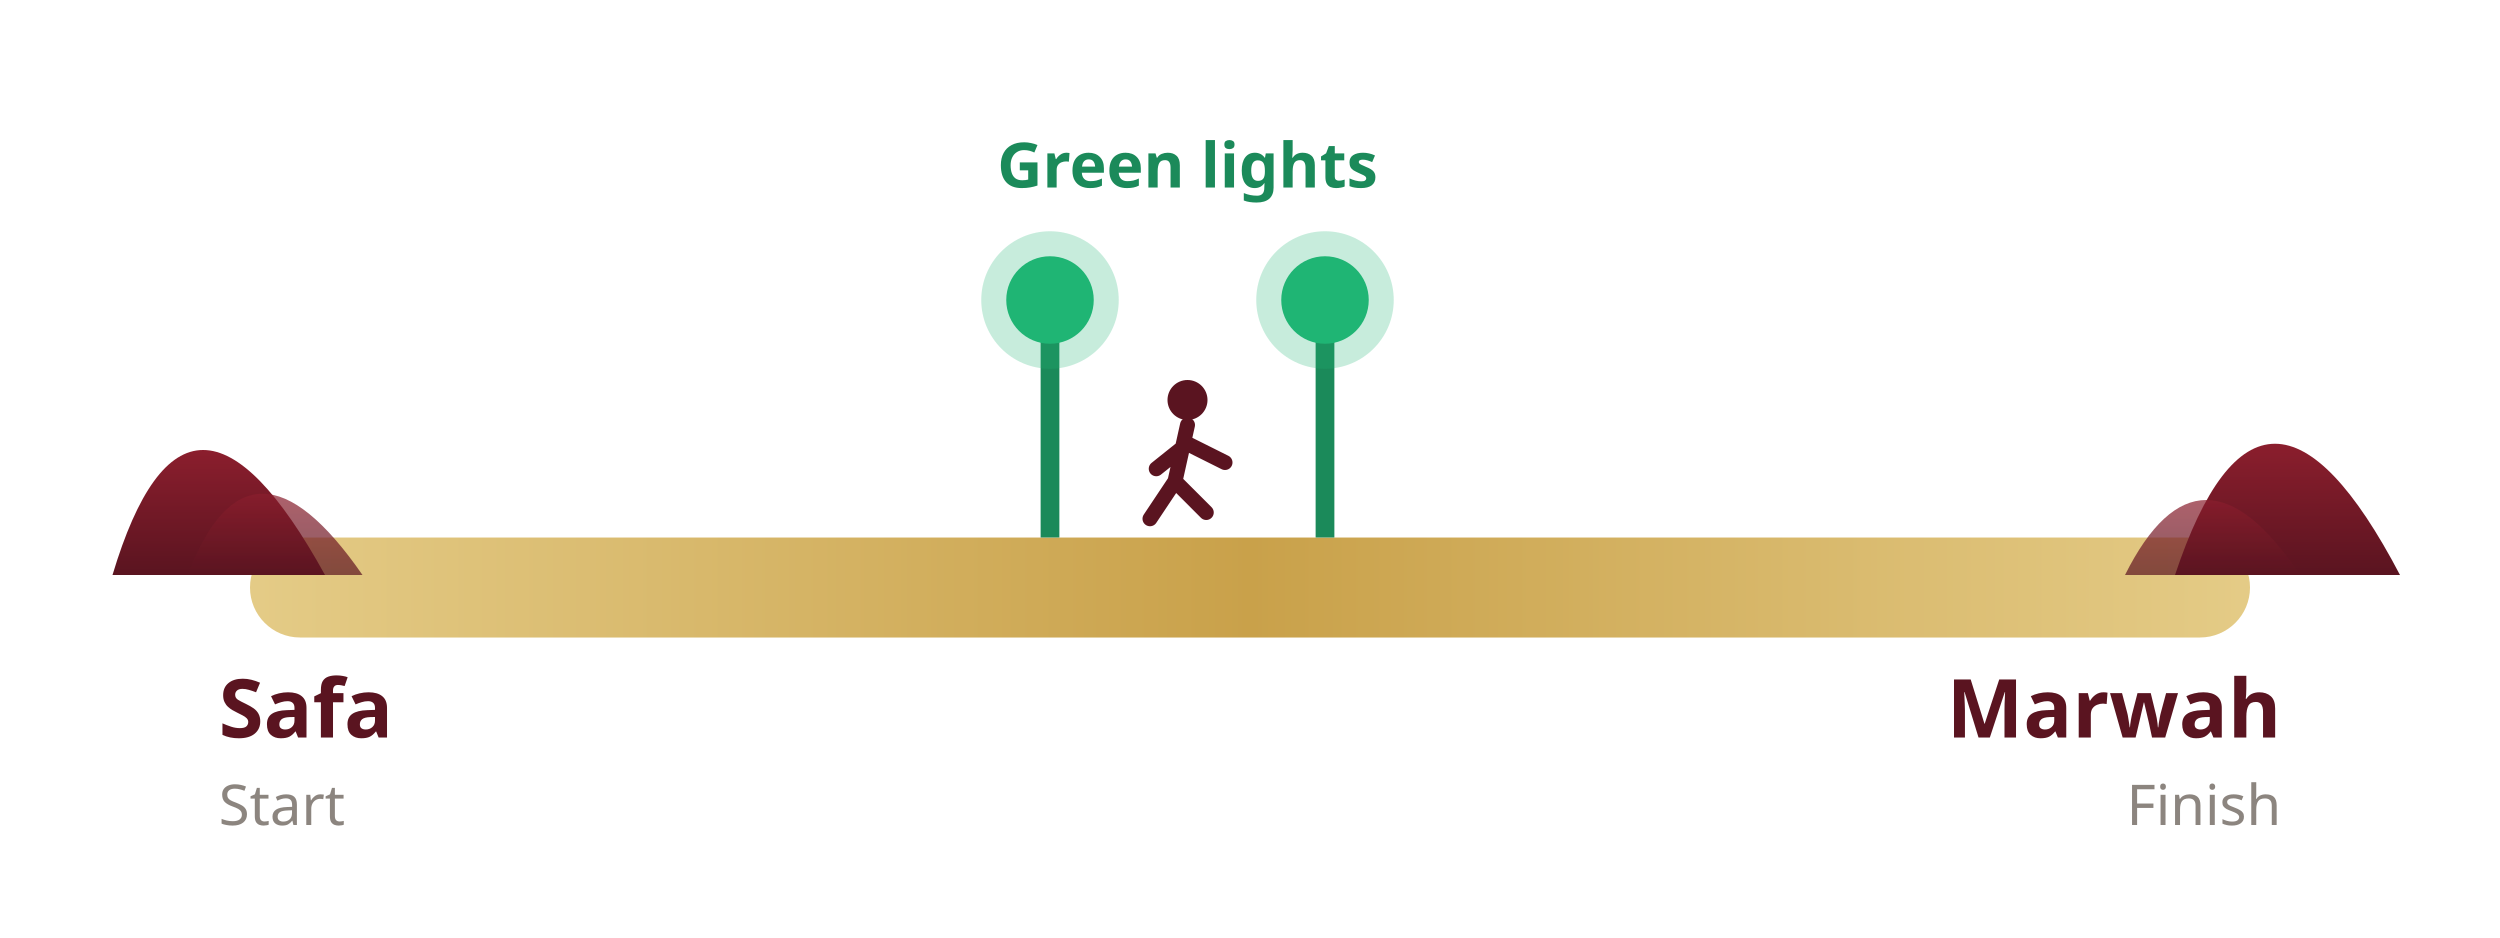
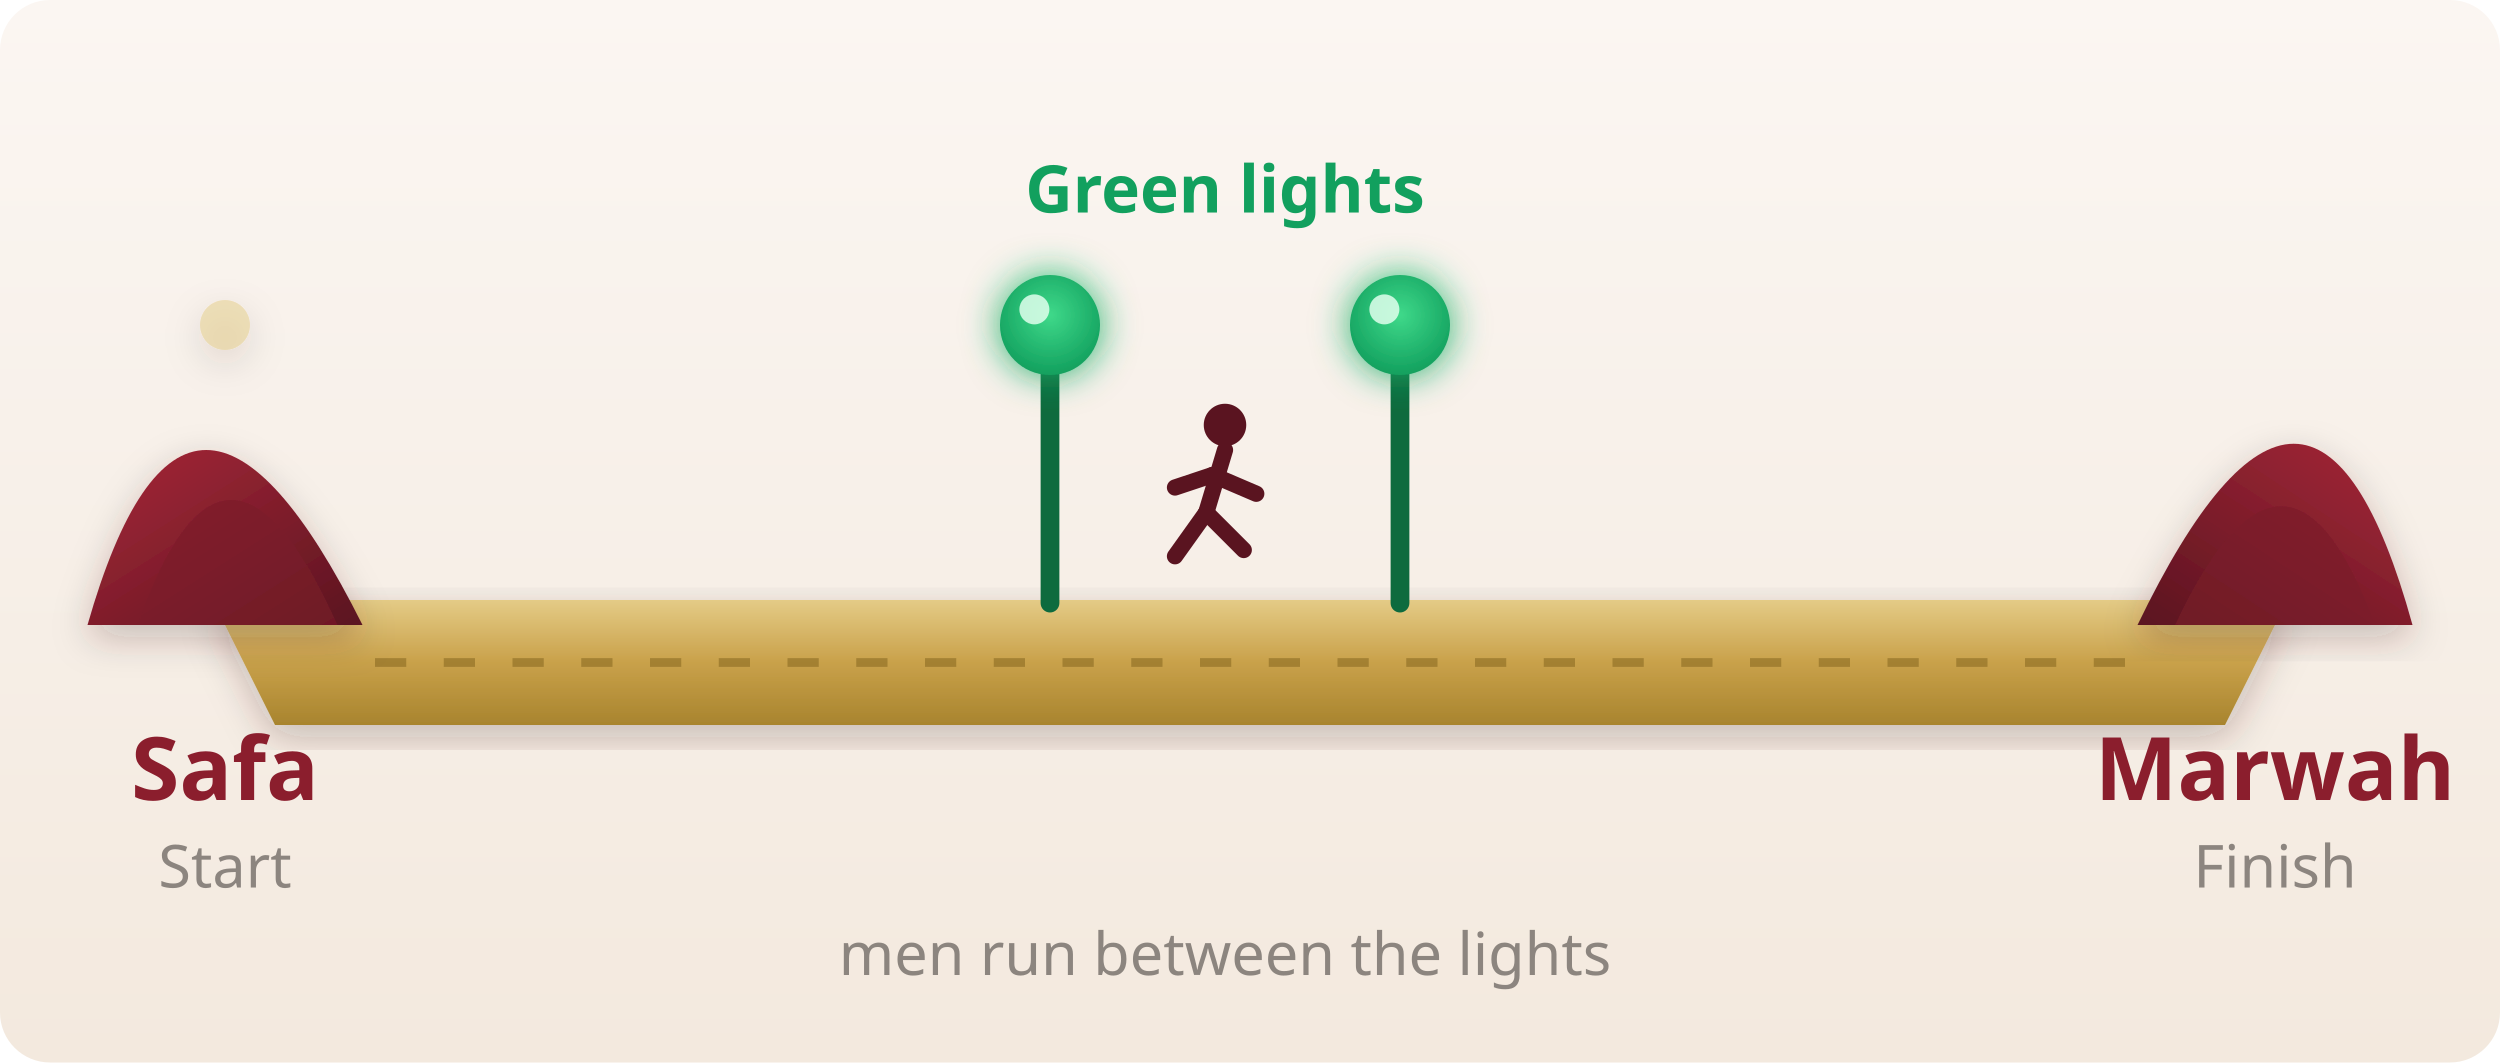
- <svg xmlns="http://www.w3.org/2000/svg" viewBox="0 0 400 150" font-family="Outfit, sans-serif">
+ <svg xmlns="http://www.w3.org/2000/svg" viewBox="0 0 400 170" font-family="Outfit, sans-serif">
  <defs>
-     <linearGradient id="hill" x1="0" y1="0" x2="0" y2="1">
-       <stop offset="0" stop-color="#8B1E2D" />
+     <linearGradient id="sky" x1="0" y1="0" x2="0" y2="1">
+       <stop offset="0" stop-color="#FBF6F2" />
+       <stop offset="1" stop-color="#F3E9DE" />
+     </linearGradient>
+     <linearGradient id="hillL" x1="0" y1="0" x2="1" y2="1">
+       <stop offset="0" stop-color="#A82838" />
      <stop offset="1" stop-color="#5A1420" />
    </linearGradient>
-     <linearGradient id="path" x1="0" y1="0" x2="1" y2="0">
+     <linearGradient id="hillR" x1="1" y1="0" x2="0" y2="1">
+       <stop offset="0" stop-color="#A82838" />
+       <stop offset="1" stop-color="#5A1420" />
+     </linearGradient>
+     <linearGradient id="walk" x1="0" y1="0" x2="0" y2="1">
      <stop offset="0" stop-color="#E4CB86" />
      <stop offset="0.5" stop-color="#C9A14A" />
-       <stop offset="1" stop-color="#E4CB86" />
+       <stop offset="1" stop-color="#A8842E" />
    </linearGradient>
+     <radialGradient id="light" cx="0.5" cy="0.4" r="0.6">
+       <stop offset="0" stop-color="#3FD98A" />
+       <stop offset="1" stop-color="#12A05E" />
+     </radialGradient>
+     <filter id="s2" x="-20%" y="-20%" width="140%" height="140%">
+       <feDropShadow dx="0" dy="2" stdDeviation="3" flood-color="#3A1A1A" flood-opacity="0.25" />
+     </filter>
+     <filter id="glowf" x="-60%" y="-60%" width="220%" height="220%">
+       <feGaussianBlur stdDeviation="3" result="b" />
+       <feMerge>
+         <feMergeNode in="b" />
+         <feMergeNode in="SourceGraphic" />
+       </feMerge>
+     </filter>
  </defs>
-   <rect x="40" y="86" width="320" height="16" rx="8" fill="url(#path)" />
-   <path d="M18 92 Q30 52 52 92 Z" fill="url(#hill)" />
-   <path d="M30 92 Q40 66 58 92 Z" fill="url(#hill)" opacity="0.7" />
-   <path d="M348 92 Q362 50 384 92 Z" fill="url(#hill)" />
-   <path d="M340 92 Q352 68 368 92 Z" fill="url(#hill)" opacity="0.7" />
+   <rect x="0" y="0" width="400" height="170" fill="url(#sky)" rx="8" />
+   <polygon points="34,96 366,96 356,116 44,116" fill="url(#walk)" filter="url(#s2)" />
+   <line x1="60" y1="106" x2="340" y2="106" stroke="#8A6A22" stroke-width="1.4" stroke-dasharray="5 6" opacity="0.6" />
+   <g filter="url(#s2)">
+     <path d="M14 100 Q30 44 58 100 Z" fill="url(#hillL)" />
+     <path d="M22 100 Q36 60 54 100 Z" fill="#7A1D2A" opacity="0.6" />
+     <ellipse cx="36" cy="52" rx="4" ry="4" fill="#E4CB86" opacity="0.5" />
+   </g>
+   <g filter="url(#s2)">
+     <path d="M342 100 Q370 42 386 100 Z" fill="url(#hillR)" />
+     <path d="M348 100 Q366 62 380 100 Z" fill="#7A1D2A" opacity="0.6" />
+   </g>
  <g>
-     <line x1="168" y1="52" x2="168" y2="86" stroke="#1B8A5A" stroke-width="3" />
-     <circle cx="168" cy="48" r="7" fill="#1FB574" />
-     <circle cx="168" cy="48" r="11" fill="#1FB574" opacity="0.25" />
-     <line x1="212" y1="52" x2="212" y2="86" stroke="#1B8A5A" stroke-width="3" />
-     <circle cx="212" cy="48" r="7" fill="#1FB574" />
-     <circle cx="212" cy="48" r="11" fill="#1FB574" opacity="0.25" />
+     <rect x="166.5" y="56" width="3" height="42" rx="1.5" fill="#0E6B3E" />
+     <circle cx="168" cy="52" r="8" fill="url(#light)" filter="url(#glowf)" />
+     <circle cx="165.5" cy="49.5" r="2.4" fill="#DFFFEC" opacity="0.85" />
+     <rect x="222.5" y="56" width="3" height="42" rx="1.5" fill="#0E6B3E" />
+     <circle cx="224" cy="52" r="8" fill="url(#light)" filter="url(#glowf)" />
+     <circle cx="221.5" cy="49.5" r="2.4" fill="#DFFFEC" opacity="0.85" />
  </g>
-   <g fill="#5A1420" transform="translate(184,62)">
-     <circle cx="6" cy="2" r="3.2" />
-     <path d="M6 6 L4 15 M6 9 L12 12 M6 9 L1 13 M4 15 L0 21 M4 15 L9 20" stroke="#5A1420" stroke-width="2.4" fill="none" stroke-linecap="round" />
+   <g stroke="#5A1420" stroke-width="2.6" stroke-linecap="round" fill="none" transform="translate(190,66)">
+     <circle cx="6" cy="2" r="3.4" fill="#5A1420" stroke="none" />
+     <path d="M6 6 L3 16" />
+     <path d="M4 10 L11 13" />
+     <path d="M4 10 L-2 12" />
+     <path d="M3 16 L-2 23" />
+     <path d="M3 16 L9 22" />
  </g>
-   <text x="35" y="118" font-size="13" font-weight="600" fill="#5A1420">Safa</text>
-   <text x="35" y="132" font-size="9" fill="#8C857F">Start</text>
-   <text x="365" y="118" font-size="13" font-weight="600" fill="#5A1420" text-anchor="end">Marwah</text>
-   <text x="365" y="132" font-size="9" fill="#8C857F" text-anchor="end">Finish</text>
-   <text x="190" y="30" font-size="10" font-weight="600" fill="#1B8A5A" text-anchor="middle">Green lights</text>
+   <text x="36" y="128" font-size="14" font-weight="700" fill="#8B1E2D" text-anchor="middle">Safa</text>
+   <text x="36" y="142" font-size="9.5" fill="#8C857F" text-anchor="middle">Start</text>
+   <text x="364" y="128" font-size="14" font-weight="700" fill="#8B1E2D" text-anchor="middle">Marwah</text>
+   <text x="364" y="142" font-size="9.5" fill="#8C857F" text-anchor="middle">Finish</text>
+   <text x="196" y="34" font-size="10.5" font-weight="700" fill="#12A05E" text-anchor="middle">Green lights</text>
+   <text x="196" y="156" font-size="9.5" fill="#8C857F" text-anchor="middle">men run between the lights</text>
</svg>
